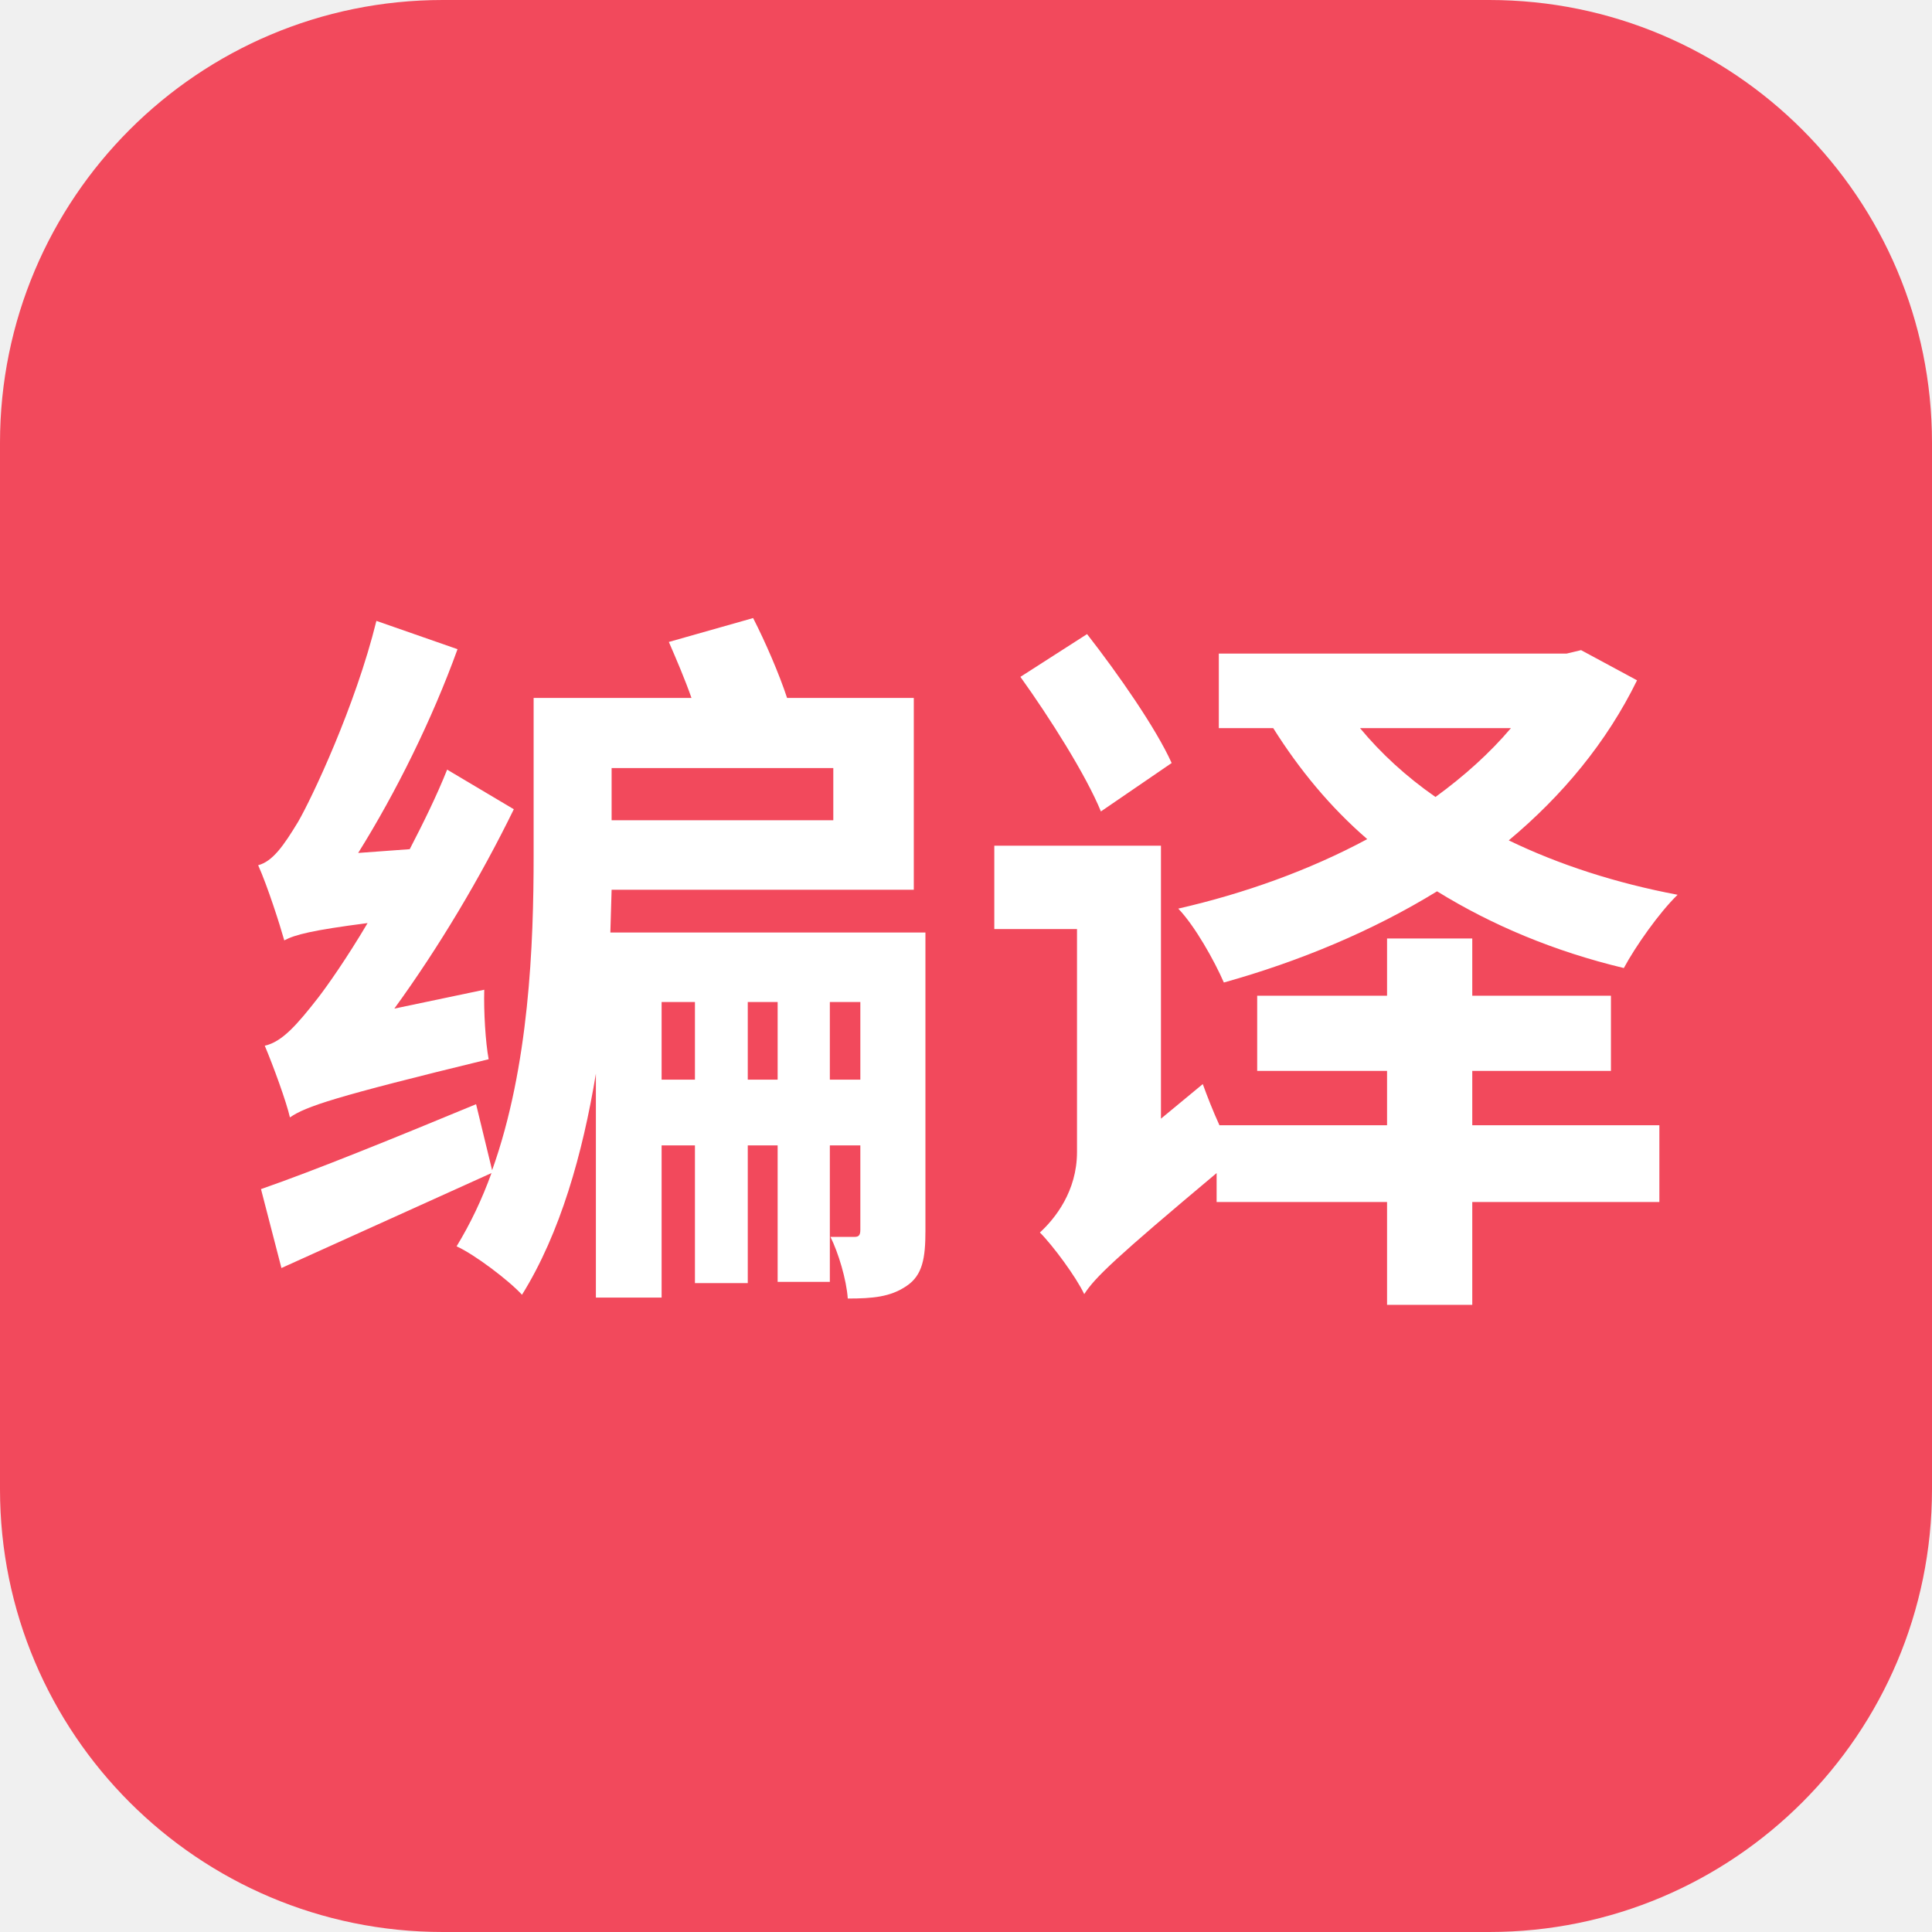
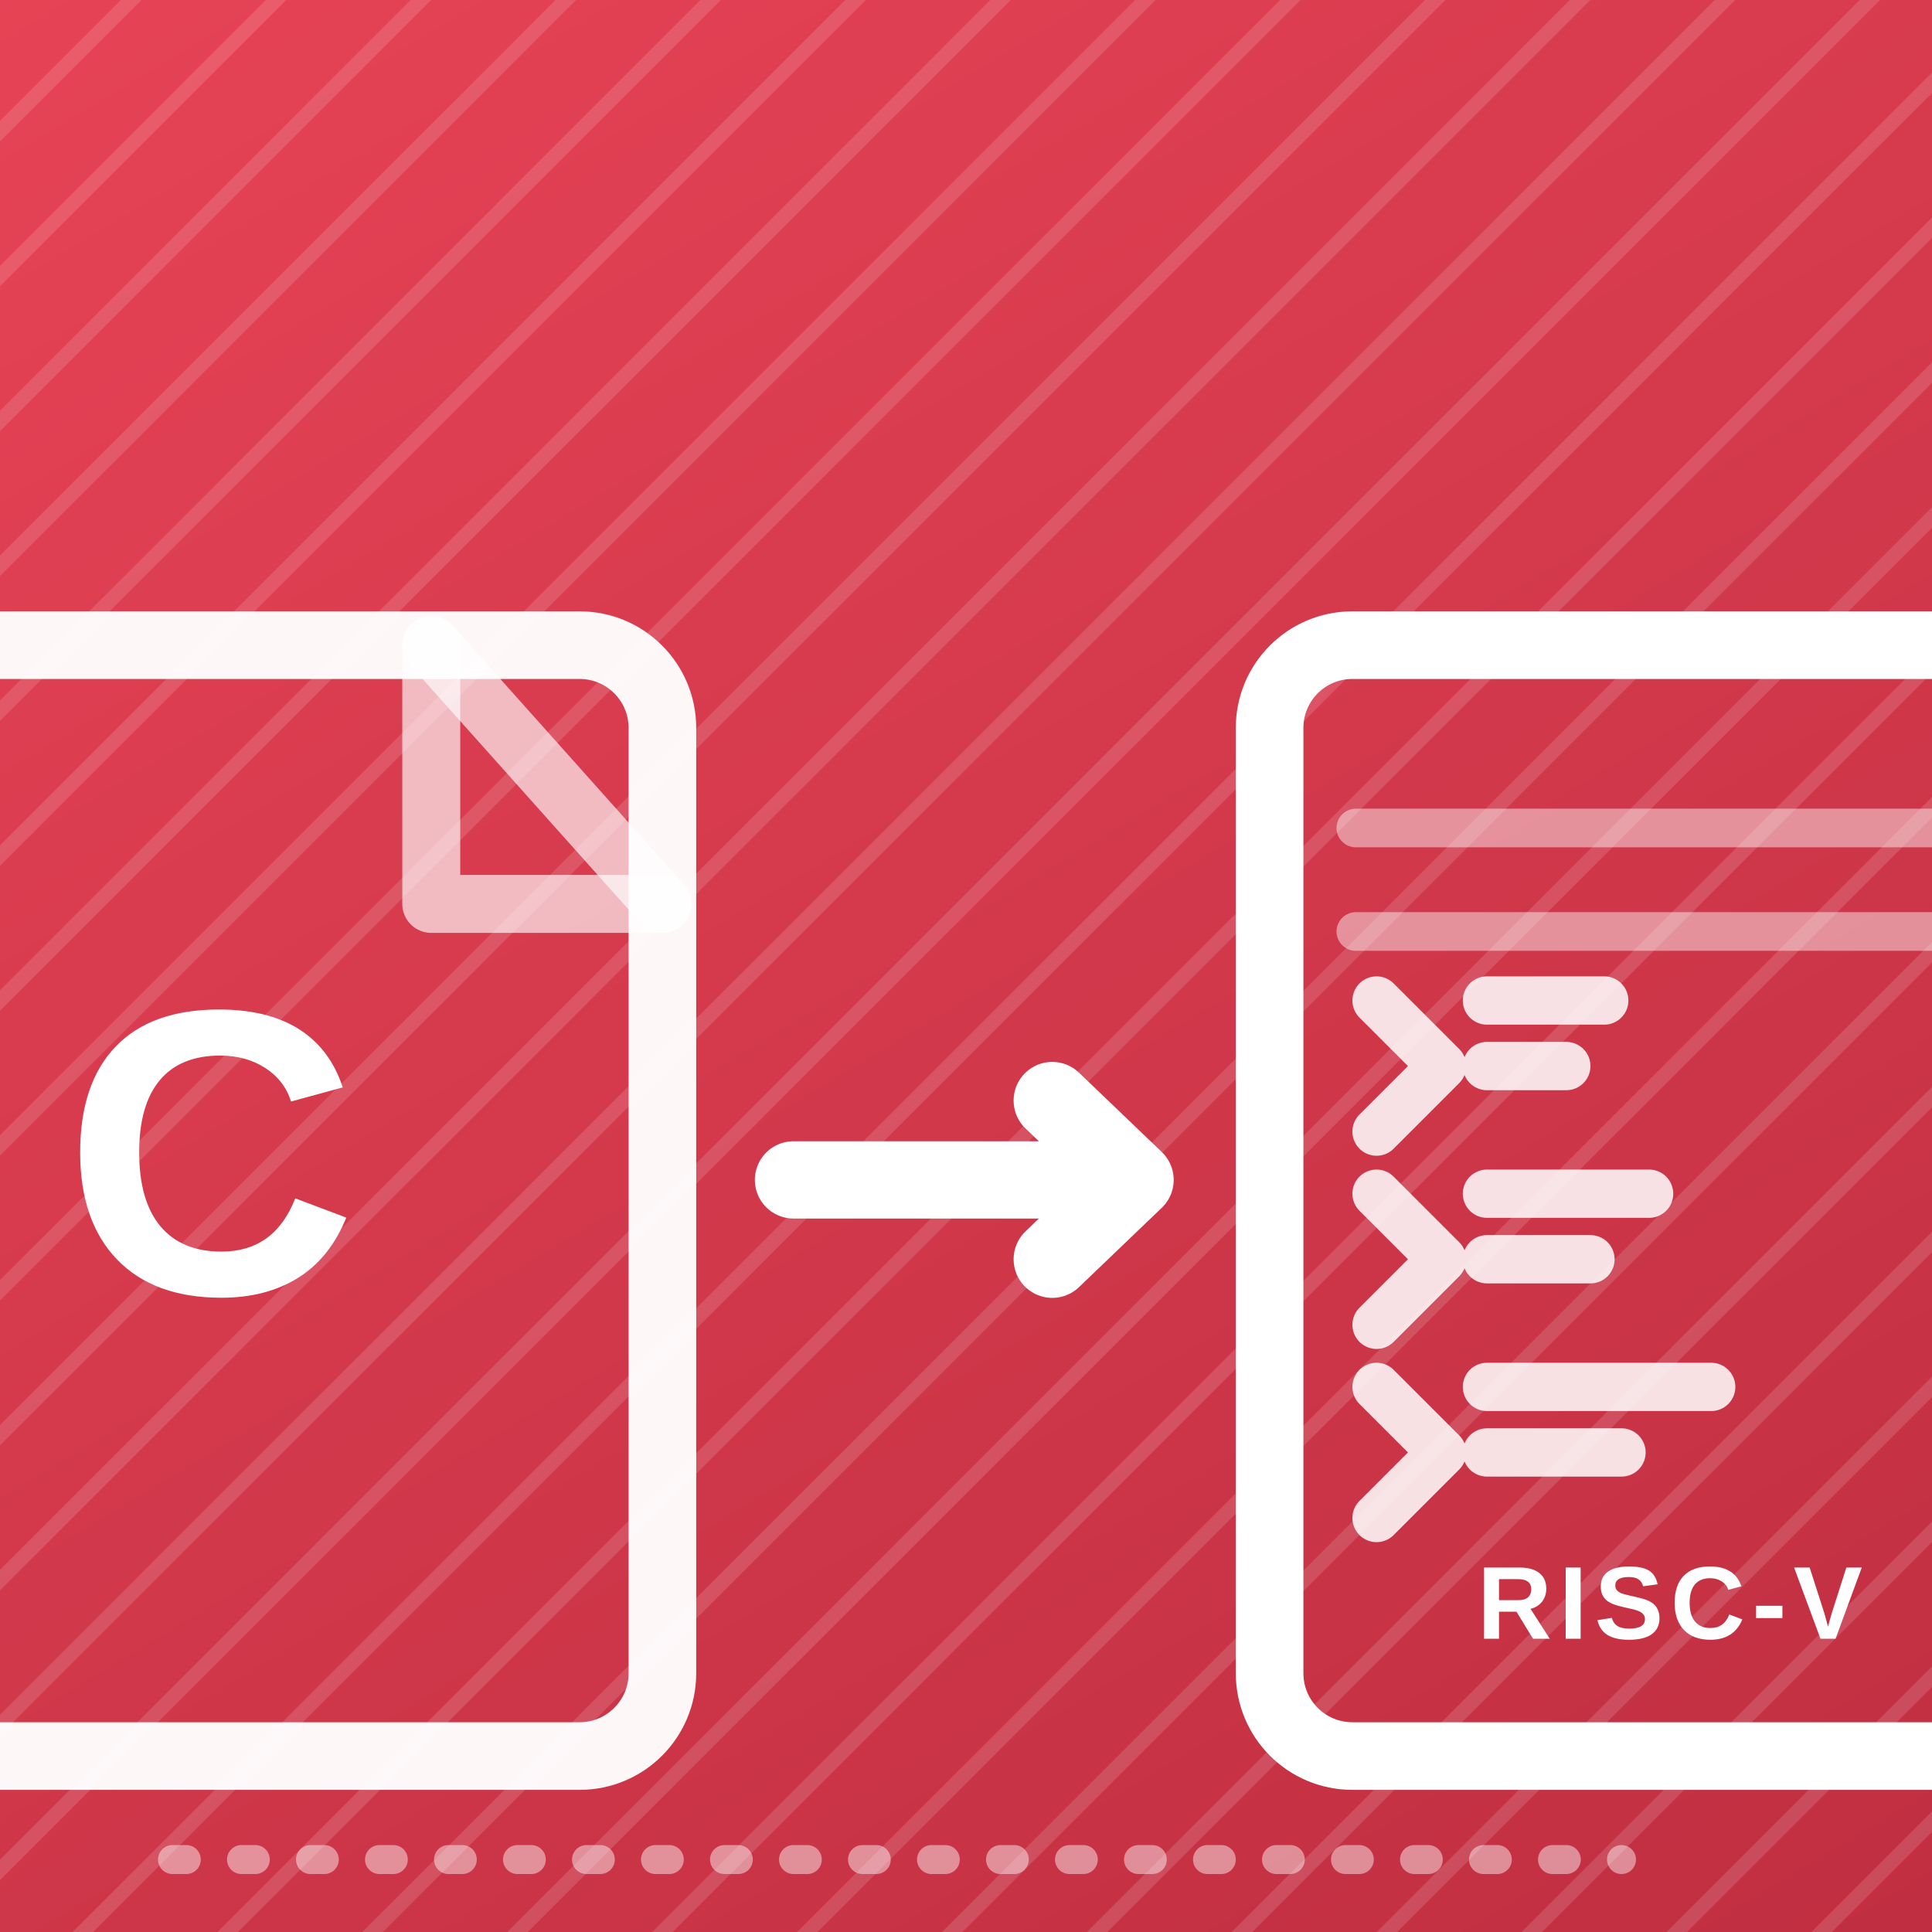
- <svg xmlns="http://www.w3.org/2000/svg" viewBox="0 0 96 96" width="96" height="96" role="img" aria-label="编译">
-   <rect width="96" height="96" rx="22" fill="#f2495c" />
-   <text x="48" y="49" text-anchor="middle" dominant-baseline="middle" font-family="'PingFang SC','Hiragino Sans GB',-apple-system,BlinkMacSystemFont,'Segoe UI',sans-serif" font-size="36" font-weight="600" fill="#ffffff">编译</text>
+ <svg xmlns="http://www.w3.org/2000/svg" viewBox="0 0 96 96" width="96" height="96" role="img" aria-label="compile">
+   <svg x="0" y="0" width="96" height="96" viewBox="190 150 560 560">
+     <defs>
+       <linearGradient id="bg" x1="0" y1="0" x2="0.45" y2="1">
+         <stop offset="0" stop-color="#f2495c" />
+         <stop offset="1" stop-color="#b3283a" />
+       </linearGradient>
+     </defs>
+     <rect width="900" height="1200" fill="url(#bg)" />
+     <g fill="none" stroke="#fff" stroke-width="4.2" opacity="0.14">
+       <line x1="-1200" y1="1200" x2="0" y2="0" />
+       <line x1="-1158" y1="1200" x2="42" y2="0" />
+       <line x1="-1116" y1="1200" x2="84" y2="0" />
+       <line x1="-1074" y1="1200" x2="126" y2="0" />
+       <line x1="-1032" y1="1200" x2="168" y2="0" />
+       <line x1="-990" y1="1200" x2="210" y2="0" />
+       <line x1="-948" y1="1200" x2="252" y2="0" />
+       <line x1="-906" y1="1200" x2="294" y2="0" />
+       <line x1="-864" y1="1200" x2="336" y2="0" />
+       <line x1="-822" y1="1200" x2="378" y2="0" />
+       <line x1="-780" y1="1200" x2="420" y2="0" />
+       <line x1="-738" y1="1200" x2="462" y2="0" />
+       <line x1="-696" y1="1200" x2="504" y2="0" />
+       <line x1="-654" y1="1200" x2="546" y2="0" />
+       <line x1="-612" y1="1200" x2="588" y2="0" />
+       <line x1="-570" y1="1200" x2="630" y2="0" />
+       <line x1="-528" y1="1200" x2="672" y2="0" />
+       <line x1="-486" y1="1200" x2="714" y2="0" />
+       <line x1="-444" y1="1200" x2="756" y2="0" />
+       <line x1="-402" y1="1200" x2="798" y2="0" />
+       <line x1="-360" y1="1200" x2="840" y2="0" />
+       <line x1="-318" y1="1200" x2="882" y2="0" />
+       <line x1="-276" y1="1200" x2="924" y2="0" />
+       <line x1="-234" y1="1200" x2="966" y2="0" />
+       <line x1="-192" y1="1200" x2="1008" y2="0" />
+       <line x1="-150" y1="1200" x2="1050" y2="0" />
+       <line x1="-108" y1="1200" x2="1092" y2="0" />
+       <line x1="-66" y1="1200" x2="1134" y2="0" />
+       <line x1="-24" y1="1200" x2="1176" y2="0" />
+       <line x1="18" y1="1200" x2="1218" y2="0" />
+       <line x1="60" y1="1200" x2="1260" y2="0" />
+       <line x1="102" y1="1200" x2="1302" y2="0" />
+       <line x1="144" y1="1200" x2="1344" y2="0" />
+       <line x1="186" y1="1200" x2="1386" y2="0" />
+       <line x1="228" y1="1200" x2="1428" y2="0" />
+       <line x1="270" y1="1200" x2="1470" y2="0" />
+       <line x1="312" y1="1200" x2="1512" y2="0" />
+       <line x1="354" y1="1200" x2="1554" y2="0" />
+       <line x1="396" y1="1200" x2="1596" y2="0" />
+       <line x1="438" y1="1200" x2="1638" y2="0" />
+       <line x1="480" y1="1200" x2="1680" y2="0" />
+       <line x1="522" y1="1200" x2="1722" y2="0" />
+       <line x1="564" y1="1200" x2="1764" y2="0" />
+       <line x1="606" y1="1200" x2="1806" y2="0" />
+       <line x1="648" y1="1200" x2="1848" y2="0" />
+       <line x1="690" y1="1200" x2="1890" y2="0" />
+       <line x1="732" y1="1200" x2="1932" y2="0" />
+       <line x1="774" y1="1200" x2="1974" y2="0" />
+       <line x1="816" y1="1200" x2="2016" y2="0" />
+       <line x1="858" y1="1200" x2="2058" y2="0" />
+     </g>
+     <g stroke="#fff" fill="none" stroke-linecap="round" stroke-linejoin="round">
+       <rect x="120" y="337" width="262" height="322" rx="24" stroke-width="19.6" opacity=".96" />
+       <path d="M315 337 V412 H382" stroke-width="16.8" opacity=".65" />
+       <path d="M315 337 L382 412" stroke-width="16.8" opacity=".65" />
+       <text x="251" y="525" text-anchor="middle" font-family="Arial,Helvetica,sans-serif" font-size="118" font-weight="700" fill="#fff" stroke="none">C</text>
+       <path d="M420 492 H518" stroke-width="22.4" />
+       <path d="M495 469 L519 492 L495 515" stroke-width="22.4" />
+       <rect x="558" y="337" width="232" height="322" rx="24" stroke-width="19.6" />
+       <path d="M583 390 H765 M583 420 H765" stroke-width="11.2" opacity=".45" />
+       <path d="M589 478 L608 459 L589 440 M621 440 H655 M621 459 H644" stroke-width="14.0" opacity=".85" />
+       <path d="M589 534 L608 515 L589 496 M621 496 H668 M621 515 H651" stroke-width="14.0" opacity=".85" />
+       <path d="M589 590 L608 571 L589 552 M621 552 H686 M621 571 H660" stroke-width="14.0" opacity=".85" />
+       <text x="674" y="625" text-anchor="middle" font-family="Arial,Helvetica,sans-serif" font-size="30" font-weight="700" letter-spacing="2" fill="#fff" stroke="none">RISC-V</text>
+       <path d="M240 689 H660" stroke-width="8.4" stroke-dasharray="4 16" opacity=".45" />
+     </g>
+   </svg>
</svg>
